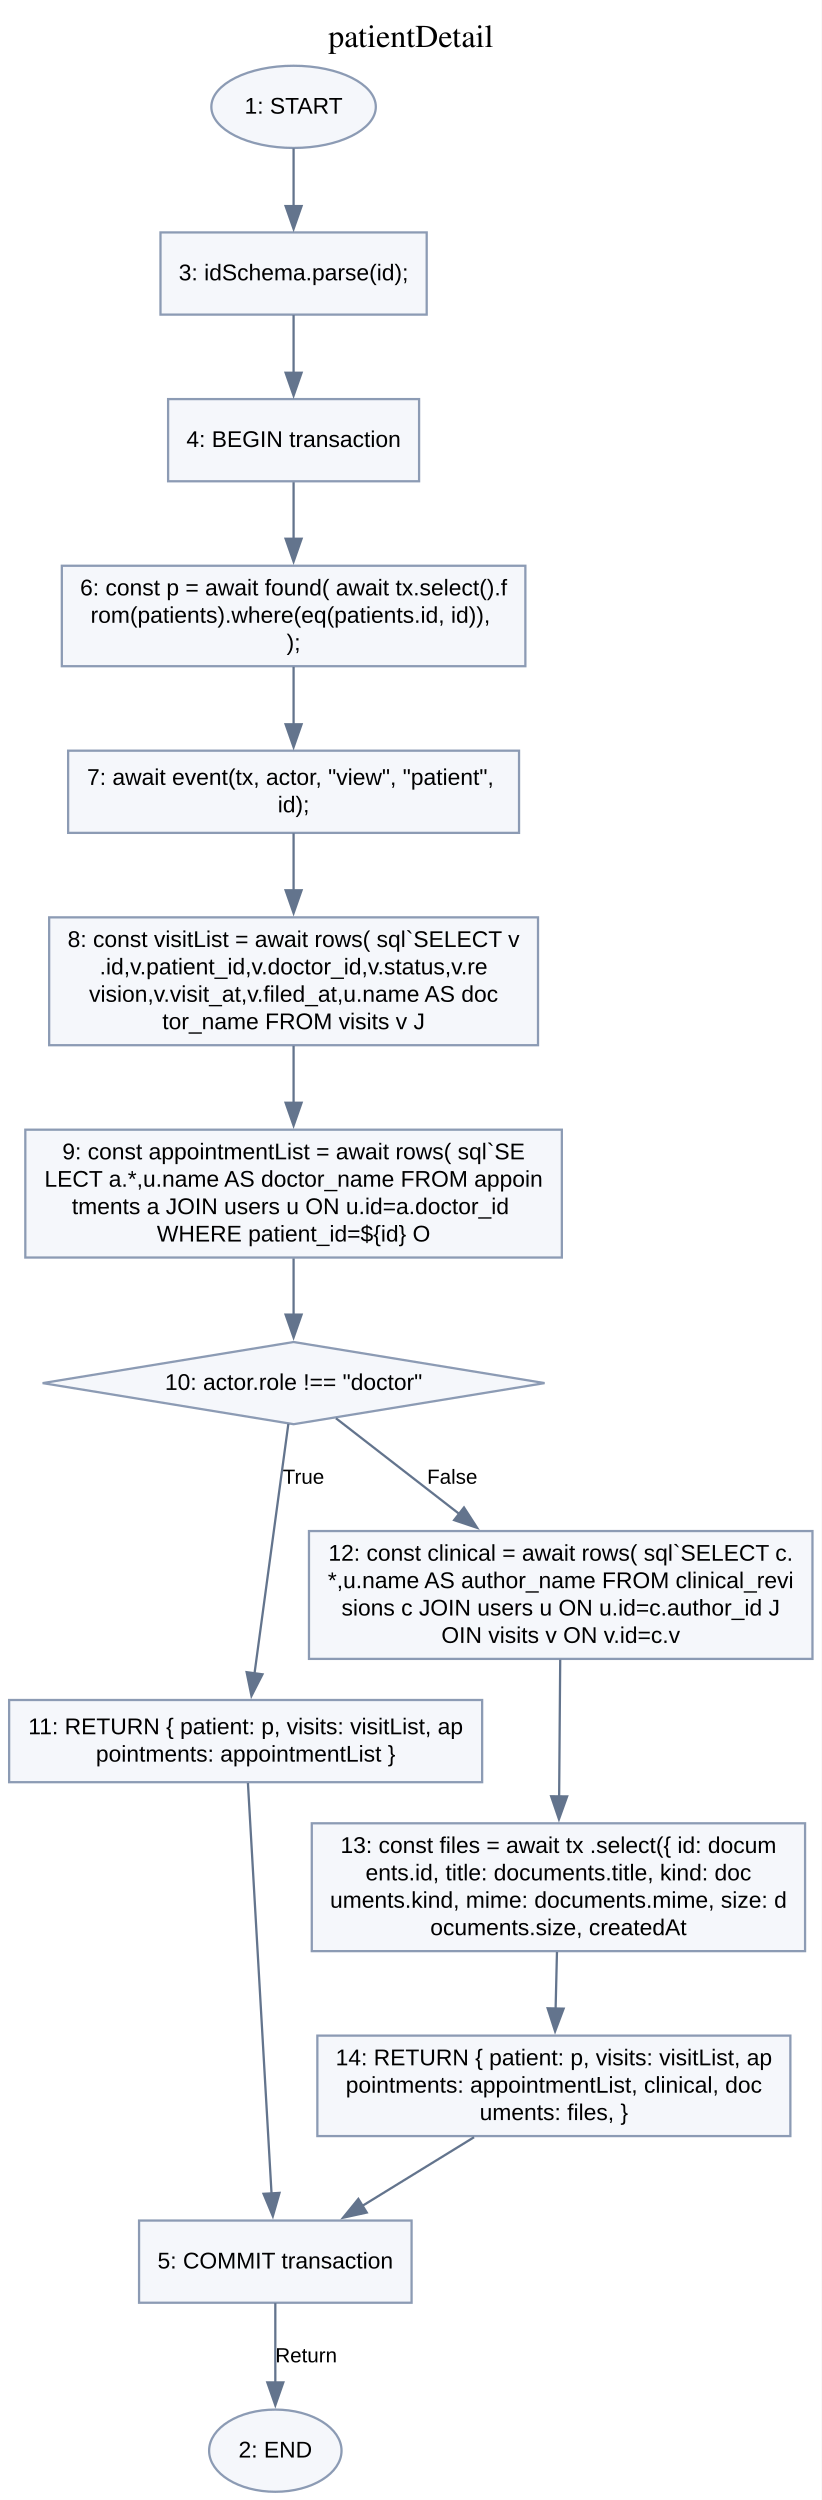
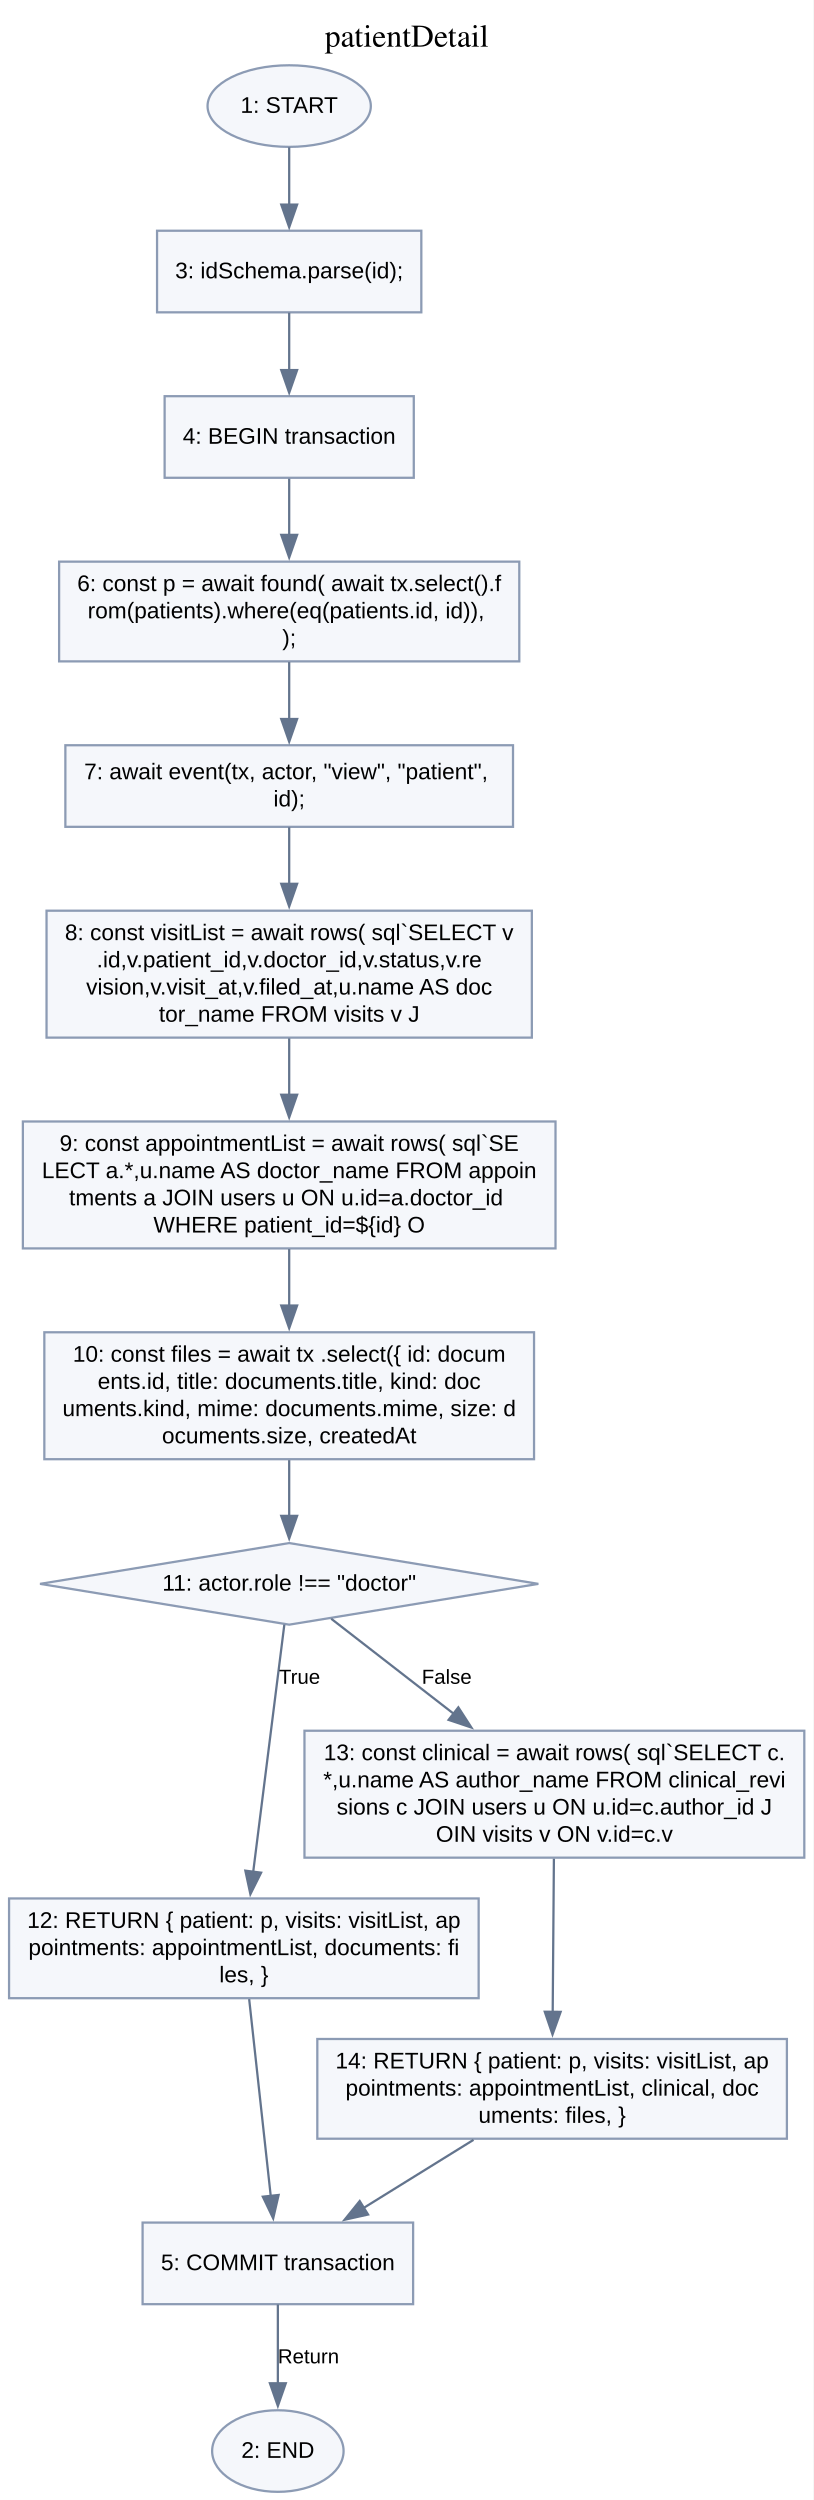
- <svg xmlns="http://www.w3.org/2000/svg" width="360pt" height="1095pt" viewBox="0.00 0.00 360.00 1095.00">
-   <g id="graph0" class="graph" transform="scale(1 1) rotate(0) translate(4 1091.4)">
-     <polygon fill="white" stroke="none" points="-4,4 -4,-1091.4 355.86,-1091.4 355.86,4 -4,4" />
-     <text xml:space="preserve" text-anchor="middle" x="175.93" y="-1070.8" font-family="Times,serif" font-size="14.00">patientDetail</text>
+ <svg xmlns="http://www.w3.org/2000/svg" width="359pt" height="1103pt" viewBox="0.00 0.00 359.00 1103.00">
+   <g id="graph0" class="graph" transform="scale(1 1) rotate(0) translate(4 1099.4)">
+     <polygon fill="white" stroke="none" points="-4,4 -4,-1099.4 354.86,-1099.4 354.86,4 -4,4" />
+     <text xml:space="preserve" text-anchor="middle" x="175.43" y="-1078.8" font-family="Times,serif" font-size="14.00">patientDetail</text>
    <g id="node1" class="node">
-       <ellipse fill="#f5f7fb" stroke="#8c9bb4" cx="124.59" cy="-1044.6" rx="36.02" ry="18" />
-       <text xml:space="preserve" text-anchor="middle" x="124.59" y="-1041.6" font-family="Arial" font-size="10.00">1: START</text>
+       <ellipse fill="#f5f7fb" stroke="#8c9bb4" cx="123.59" cy="-1052.6" rx="36.02" ry="18" />
+       <text xml:space="preserve" text-anchor="middle" x="123.59" y="-1049.6" font-family="Arial" font-size="10.00">1: START</text>
    </g>
    <g id="node3" class="node">
-       <polygon fill="#f5f7fb" stroke="#8c9bb4" points="182.89,-989.6 66.29,-989.6 66.29,-953.6 182.89,-953.6 182.89,-989.6" />
-       <text xml:space="preserve" text-anchor="middle" x="124.59" y="-968.6" font-family="Arial" font-size="10.00">3: idSchema.parse(id);</text>
+       <polygon fill="#f5f7fb" stroke="#8c9bb4" points="181.89,-997.6 65.29,-997.6 65.29,-961.6 181.89,-961.6 181.89,-997.6" />
+       <text xml:space="preserve" text-anchor="middle" x="123.59" y="-976.6" font-family="Arial" font-size="10.00">3: idSchema.parse(id);</text>
    </g>
    <g id="edge1" class="edge">
-       <path fill="none" stroke="#63748d" d="M124.59,-1026.41C124.59,-1018.83 124.59,-1009.7 124.59,-1001.14" />
-       <polygon fill="#63748d" stroke="#63748d" points="128.09,-1001.14 124.59,-991.14 121.09,-1001.14 128.09,-1001.14" />
+       <path fill="none" stroke="#63748d" d="M123.59,-1034.41C123.59,-1026.83 123.59,-1017.7 123.59,-1009.14" />
+       <polygon fill="#63748d" stroke="#63748d" points="127.09,-1009.14 123.59,-999.14 120.09,-1009.14 127.09,-1009.14" />
    </g>
    <g id="node2" class="node">
-       <ellipse fill="#f5f7fb" stroke="#8c9bb4" cx="116.59" cy="-18" rx="29" ry="18" />
-       <text xml:space="preserve" text-anchor="middle" x="116.59" y="-15" font-family="Arial" font-size="10.00">2: END</text>
+       <ellipse fill="#f5f7fb" stroke="#8c9bb4" cx="118.59" cy="-18" rx="29" ry="18" />
+       <text xml:space="preserve" text-anchor="middle" x="118.59" y="-15" font-family="Arial" font-size="10.00">2: END</text>
    </g>
    <g id="node4" class="node">
-       <polygon fill="#f5f7fb" stroke="#8c9bb4" points="179.56,-916.6 69.63,-916.6 69.63,-880.6 179.56,-880.6 179.56,-916.6" />
-       <text xml:space="preserve" text-anchor="middle" x="124.59" y="-895.6" font-family="Arial" font-size="10.00">4: BEGIN transaction</text>
+       <polygon fill="#f5f7fb" stroke="#8c9bb4" points="178.56,-924.6 68.63,-924.6 68.63,-888.6 178.56,-888.6 178.56,-924.6" />
+       <text xml:space="preserve" text-anchor="middle" x="123.59" y="-903.6" font-family="Arial" font-size="10.00">4: BEGIN transaction</text>
    </g>
    <g id="edge2" class="edge">
-       <path fill="none" stroke="#63748d" d="M124.59,-953.41C124.59,-945.83 124.59,-936.7 124.59,-928.14" />
-       <polygon fill="#63748d" stroke="#63748d" points="128.09,-928.14 124.59,-918.14 121.09,-928.14 128.09,-928.14" />
+       <path fill="none" stroke="#63748d" d="M123.59,-961.41C123.59,-953.83 123.59,-944.7 123.59,-936.14" />
+       <polygon fill="#63748d" stroke="#63748d" points="127.09,-936.14 123.59,-926.14 120.09,-936.14 127.09,-936.14" />
    </g>
    <g id="node6" class="node">
-       <polygon fill="#f5f7fb" stroke="#8c9bb4" points="226.11,-843.6 23.08,-843.6 23.08,-799.6 226.11,-799.6 226.11,-843.6" />
-       <text xml:space="preserve" text-anchor="middle" x="124.59" y="-830.6" font-family="Arial" font-size="10.00">6: const p = await found( await tx.select().f</text>
-       <text xml:space="preserve" text-anchor="middle" x="124.59" y="-818.6" font-family="Arial" font-size="10.00">rom(patients).where(eq(patients.id, id)), </text>
-       <text xml:space="preserve" text-anchor="middle" x="124.59" y="-806.6" font-family="Arial" font-size="10.00">);</text>
+       <polygon fill="#f5f7fb" stroke="#8c9bb4" points="225.11,-851.6 22.08,-851.6 22.08,-807.6 225.11,-807.6 225.11,-851.6" />
+       <text xml:space="preserve" text-anchor="middle" x="123.59" y="-838.6" font-family="Arial" font-size="10.00">6: const p = await found( await tx.select().f</text>
+       <text xml:space="preserve" text-anchor="middle" x="123.59" y="-826.6" font-family="Arial" font-size="10.00">rom(patients).where(eq(patients.id, id)), </text>
+       <text xml:space="preserve" text-anchor="middle" x="123.59" y="-814.6" font-family="Arial" font-size="10.00">);</text>
    </g>
    <g id="edge3" class="edge">
-       <path fill="none" stroke="#63748d" d="M124.59,-880.2C124.59,-872.77 124.59,-863.83 124.59,-855.24" />
-       <polygon fill="#63748d" stroke="#63748d" points="128.09,-855.43 124.59,-845.43 121.09,-855.43 128.09,-855.43" />
+       <path fill="none" stroke="#63748d" d="M123.59,-888.2C123.59,-880.77 123.59,-871.83 123.59,-863.24" />
+       <polygon fill="#63748d" stroke="#63748d" points="127.09,-863.43 123.59,-853.43 120.09,-863.43 127.09,-863.43" />
    </g>
    <g id="node5" class="node">
-       <polygon fill="#f5f7fb" stroke="#8c9bb4" points="176.27,-118.8 56.91,-118.8 56.91,-82.8 176.27,-82.8 176.27,-118.8" />
-       <text xml:space="preserve" text-anchor="middle" x="116.59" y="-97.8" font-family="Arial" font-size="10.00">5: COMMIT transaction</text>
+       <polygon fill="#f5f7fb" stroke="#8c9bb4" points="178.27,-118.8 58.91,-118.8 58.91,-82.8 178.27,-82.8 178.27,-118.8" />
+       <text xml:space="preserve" text-anchor="middle" x="118.59" y="-97.8" font-family="Arial" font-size="10.00">5: COMMIT transaction</text>
    </g>
    <g id="edge14" class="edge">
-       <path fill="none" stroke="#63748d" d="M116.59,-82.66C116.59,-72.56 116.59,-59.5 116.59,-47.85" />
-       <polygon fill="#63748d" stroke="#63748d" points="120.09,-47.9 116.59,-37.9 113.09,-47.9 120.09,-47.9" />
-       <text xml:space="preserve" text-anchor="middle" x="130.1" y="-56.7" font-family="Arial" font-size="9.00">Return</text>
+       <path fill="none" stroke="#63748d" d="M118.59,-82.66C118.59,-72.56 118.59,-59.5 118.59,-47.85" />
+       <polygon fill="#63748d" stroke="#63748d" points="122.09,-47.9 118.59,-37.9 115.09,-47.9 122.09,-47.9" />
+       <text xml:space="preserve" text-anchor="middle" x="132.1" y="-56.7" font-family="Arial" font-size="9.00">Return</text>
    </g>
    <g id="node7" class="node">
-       <polygon fill="#f5f7fb" stroke="#8c9bb4" points="223.34,-762.6 25.84,-762.6 25.84,-726.6 223.34,-726.6 223.34,-762.6" />
-       <text xml:space="preserve" text-anchor="middle" x="124.59" y="-747.6" font-family="Arial" font-size="10.00">7: await event(tx, actor, "view", "patient", </text>
-       <text xml:space="preserve" text-anchor="middle" x="124.59" y="-735.6" font-family="Arial" font-size="10.00">id);</text>
+       <polygon fill="#f5f7fb" stroke="#8c9bb4" points="222.34,-770.6 24.84,-770.6 24.84,-734.6 222.34,-734.6 222.34,-770.6" />
+       <text xml:space="preserve" text-anchor="middle" x="123.59" y="-755.6" font-family="Arial" font-size="10.00">7: await event(tx, actor, "view", "patient", </text>
+       <text xml:space="preserve" text-anchor="middle" x="123.59" y="-743.6" font-family="Arial" font-size="10.00">id);</text>
    </g>
    <g id="edge4" class="edge">
-       <path fill="none" stroke="#63748d" d="M124.59,-799.31C124.59,-791.42 124.59,-782.35 124.59,-773.93" />
-       <polygon fill="#63748d" stroke="#63748d" points="128.09,-774.17 124.59,-764.17 121.09,-774.17 128.09,-774.17" />
+       <path fill="none" stroke="#63748d" d="M123.59,-807.31C123.59,-799.42 123.59,-790.35 123.59,-781.93" />
+       <polygon fill="#63748d" stroke="#63748d" points="127.09,-782.17 123.59,-772.17 120.09,-782.17 127.09,-782.17" />
    </g>
    <g id="node8" class="node">
-       <polygon fill="#f5f7fb" stroke="#8c9bb4" points="231.65,-689.6 17.53,-689.6 17.53,-633.6 231.65,-633.6 231.65,-689.6" />
-       <text xml:space="preserve" text-anchor="middle" x="124.59" y="-676.6" font-family="Arial" font-size="10.00">8: const visitList = await rows( sql`SELECT v</text>
-       <text xml:space="preserve" text-anchor="middle" x="124.59" y="-664.6" font-family="Arial" font-size="10.00">.id,v.patient_id,v.doctor_id,v.status,v.re</text>
-       <text xml:space="preserve" text-anchor="middle" x="124.59" y="-652.6" font-family="Arial" font-size="10.00">vision,v.visit_at,v.filed_at,u.name AS doc</text>
-       <text xml:space="preserve" text-anchor="middle" x="124.59" y="-640.6" font-family="Arial" font-size="10.00">tor_name FROM visits v J</text>
+       <polygon fill="#f5f7fb" stroke="#8c9bb4" points="230.65,-697.6 16.53,-697.6 16.53,-641.6 230.65,-641.6 230.65,-697.6" />
+       <text xml:space="preserve" text-anchor="middle" x="123.59" y="-684.6" font-family="Arial" font-size="10.00">8: const visitList = await rows( sql`SELECT v</text>
+       <text xml:space="preserve" text-anchor="middle" x="123.59" y="-672.6" font-family="Arial" font-size="10.00">.id,v.patient_id,v.doctor_id,v.status,v.re</text>
+       <text xml:space="preserve" text-anchor="middle" x="123.59" y="-660.6" font-family="Arial" font-size="10.00">vision,v.visit_at,v.filed_at,u.name AS doc</text>
+       <text xml:space="preserve" text-anchor="middle" x="123.59" y="-648.6" font-family="Arial" font-size="10.00">tor_name FROM visits v J</text>
    </g>
    <g id="edge5" class="edge">
-       <path fill="none" stroke="#63748d" d="M124.59,-726.42C124.59,-719.06 124.59,-710.14 124.59,-701.33" />
-       <polygon fill="#63748d" stroke="#63748d" points="128.09,-701.47 124.59,-691.47 121.09,-701.47 128.09,-701.47" />
+       <path fill="none" stroke="#63748d" d="M123.59,-734.42C123.59,-727.06 123.59,-718.14 123.59,-709.33" />
+       <polygon fill="#63748d" stroke="#63748d" points="127.09,-709.47 123.59,-699.47 120.09,-709.47 127.09,-709.47" />
    </g>
    <g id="node9" class="node">
-       <polygon fill="#f5f7fb" stroke="#8c9bb4" points="242.09,-596.6 7.09,-596.6 7.09,-540.6 242.09,-540.6 242.09,-596.6" />
-       <text xml:space="preserve" text-anchor="middle" x="124.59" y="-583.6" font-family="Arial" font-size="10.00">9: const appointmentList = await rows( sql`SE</text>
-       <text xml:space="preserve" text-anchor="middle" x="124.59" y="-571.6" font-family="Arial" font-size="10.00">LECT a.*,u.name AS doctor_name FROM appoin</text>
-       <text xml:space="preserve" text-anchor="middle" x="124.59" y="-559.6" font-family="Arial" font-size="10.00">tments a JOIN users u ON u.id=a.doctor_id </text>
-       <text xml:space="preserve" text-anchor="middle" x="124.59" y="-547.6" font-family="Arial" font-size="10.00">WHERE patient_id=${id} O</text>
+       <polygon fill="#f5f7fb" stroke="#8c9bb4" points="241.09,-604.6 6.09,-604.6 6.09,-548.6 241.09,-548.6 241.09,-604.6" />
+       <text xml:space="preserve" text-anchor="middle" x="123.59" y="-591.6" font-family="Arial" font-size="10.00">9: const appointmentList = await rows( sql`SE</text>
+       <text xml:space="preserve" text-anchor="middle" x="123.59" y="-579.6" font-family="Arial" font-size="10.00">LECT a.*,u.name AS doctor_name FROM appoin</text>
+       <text xml:space="preserve" text-anchor="middle" x="123.59" y="-567.6" font-family="Arial" font-size="10.00">tments a JOIN users u ON u.id=a.doctor_id </text>
+       <text xml:space="preserve" text-anchor="middle" x="123.59" y="-555.6" font-family="Arial" font-size="10.00">WHERE patient_id=${id} O</text>
    </g>
    <g id="edge6" class="edge">
-       <path fill="none" stroke="#63748d" d="M124.59,-633.3C124.59,-625.38 124.59,-616.58 124.59,-608.11" />
-       <polygon fill="#63748d" stroke="#63748d" points="128.09,-608.4 124.59,-598.4 121.09,-608.4 128.09,-608.4" />
+       <path fill="none" stroke="#63748d" d="M123.59,-641.3C123.59,-633.38 123.59,-624.58 123.59,-616.11" />
+       <polygon fill="#63748d" stroke="#63748d" points="127.09,-616.4 123.59,-606.4 120.09,-616.4 127.09,-616.4" />
    </g>
    <g id="node10" class="node">
-       <polygon fill="#f5f7fb" stroke="#8c9bb4" points="124.59,-503.6 14.66,-485.6 124.59,-467.6 234.53,-485.6 124.59,-503.6" />
-       <text xml:space="preserve" text-anchor="middle" x="124.59" y="-482.6" font-family="Arial" font-size="10.00">10: actor.role !== "doctor"</text>
+       <polygon fill="#f5f7fb" stroke="#8c9bb4" points="231.62,-511.6 15.56,-511.6 15.56,-455.6 231.62,-455.6 231.62,-511.6" />
+       <text xml:space="preserve" text-anchor="middle" x="123.59" y="-498.6" font-family="Arial" font-size="10.00">10: const files = await tx .select({ id: docum</text>
+       <text xml:space="preserve" text-anchor="middle" x="123.59" y="-486.6" font-family="Arial" font-size="10.00">ents.id, title: documents.title, kind: doc</text>
+       <text xml:space="preserve" text-anchor="middle" x="123.59" y="-474.6" font-family="Arial" font-size="10.00">uments.kind, mime: documents.mime, size: d</text>
+       <text xml:space="preserve" text-anchor="middle" x="123.59" y="-462.6" font-family="Arial" font-size="10.00">ocuments.size, createdAt</text>
    </g>
    <g id="edge7" class="edge">
-       <path fill="none" stroke="#63748d" d="M124.59,-540.18C124.59,-532.25 124.59,-523.58 124.59,-515.57" />
-       <polygon fill="#63748d" stroke="#63748d" points="128.09,-515.6 124.59,-505.6 121.09,-515.6 128.09,-515.6" />
+       <path fill="none" stroke="#63748d" d="M123.59,-548.3C123.59,-540.38 123.59,-531.58 123.59,-523.11" />
+       <polygon fill="#63748d" stroke="#63748d" points="127.09,-523.4 123.59,-513.4 120.09,-523.4 127.09,-523.4" />
    </g>
    <g id="node11" class="node">
-       <polygon fill="#f5f7fb" stroke="#8c9bb4" points="207.18,-346.8 0,-346.8 0,-310.8 207.18,-310.8 207.18,-346.8" />
-       <text xml:space="preserve" text-anchor="middle" x="103.59" y="-331.8" font-family="Arial" font-size="10.00">11: RETURN { patient: p, visits: visitList, ap</text>
-       <text xml:space="preserve" text-anchor="middle" x="103.59" y="-319.8" font-family="Arial" font-size="10.00">pointments: appointmentList }</text>
+       <polygon fill="#f5f7fb" stroke="#8c9bb4" points="123.59,-418.6 13.66,-400.6 123.59,-382.6 233.53,-400.6 123.59,-418.6" />
+       <text xml:space="preserve" text-anchor="middle" x="123.59" y="-397.6" font-family="Arial" font-size="10.00">11: actor.role !== "doctor"</text>
    </g>
    <g id="edge8" class="edge">
-       <path fill="none" stroke="#63748d" d="M122.3,-467.74C118.74,-441.47 111.82,-390.48 107.47,-358.39" />
-       <polygon fill="#63748d" stroke="#63748d" points="110.96,-358.05 106.14,-348.61 104.02,-358.99 110.96,-358.05" />
-       <text xml:space="preserve" text-anchor="middle" x="128.92" y="-441.5" font-family="Arial" font-size="9.00">True</text>
+       <path fill="none" stroke="#63748d" d="M123.59,-455.18C123.59,-447.25 123.59,-438.58 123.59,-430.57" />
+       <polygon fill="#63748d" stroke="#63748d" points="127.09,-430.6 123.59,-420.6 120.09,-430.6 127.09,-430.6" />
    </g>
    <g id="node12" class="node">
-       <polygon fill="#f5f7fb" stroke="#8c9bb4" points="351.86,-420.8 131.33,-420.8 131.33,-364.8 351.86,-364.8 351.86,-420.8" />
-       <text xml:space="preserve" text-anchor="middle" x="241.59" y="-407.8" font-family="Arial" font-size="10.00">12: const clinical = await rows( sql`SELECT c.</text>
-       <text xml:space="preserve" text-anchor="middle" x="241.59" y="-395.8" font-family="Arial" font-size="10.00">*,u.name AS author_name FROM clinical_revi</text>
-       <text xml:space="preserve" text-anchor="middle" x="241.59" y="-383.8" font-family="Arial" font-size="10.00">sions c JOIN users u ON u.id=c.author_id J</text>
-       <text xml:space="preserve" text-anchor="middle" x="241.59" y="-371.8" font-family="Arial" font-size="10.00">OIN visits v ON v.id=c.v</text>
+       <polygon fill="#f5f7fb" stroke="#8c9bb4" points="207.18,-261.8 0,-261.8 0,-217.8 207.18,-217.8 207.18,-261.8" />
+       <text xml:space="preserve" text-anchor="middle" x="103.59" y="-248.8" font-family="Arial" font-size="10.00">12: RETURN { patient: p, visits: visitList, ap</text>
+       <text xml:space="preserve" text-anchor="middle" x="103.59" y="-236.8" font-family="Arial" font-size="10.00">pointments: appointmentList, documents: fi</text>
+       <text xml:space="preserve" text-anchor="middle" x="103.59" y="-224.8" font-family="Arial" font-size="10.00">les, }</text>
+     </g>
+     <g id="edge9" class="edge">
+       <path fill="none" stroke="#63748d" d="M121.45,-382.61C118.18,-356.67 111.89,-306.72 107.72,-273.57" />
+       <polygon fill="#63748d" stroke="#63748d" points="111.2,-273.18 106.47,-263.7 104.25,-274.06 111.2,-273.18" />
+       <text xml:space="preserve" text-anchor="middle" x="128.16" y="-356.5" font-family="Arial" font-size="9.00">True</text>
+     </g>
+     <g id="node13" class="node">
+       <polygon fill="#f5f7fb" stroke="#8c9bb4" points="350.86,-335.8 130.33,-335.8 130.33,-279.8 350.86,-279.8 350.86,-335.8" />
+       <text xml:space="preserve" text-anchor="middle" x="240.59" y="-322.8" font-family="Arial" font-size="10.00">13: const clinical = await rows( sql`SELECT c.</text>
+       <text xml:space="preserve" text-anchor="middle" x="240.59" y="-310.8" font-family="Arial" font-size="10.00">*,u.name AS author_name FROM clinical_revi</text>
+       <text xml:space="preserve" text-anchor="middle" x="240.59" y="-298.8" font-family="Arial" font-size="10.00">sions c JOIN users u ON u.id=c.author_id J</text>
+       <text xml:space="preserve" text-anchor="middle" x="240.59" y="-286.8" font-family="Arial" font-size="10.00">OIN visits v ON v.id=c.v</text>
+     </g>
+     <g id="edge11" class="edge">
+       <path fill="none" stroke="#63748d" d="M142.13,-385.21C156.64,-373.95 177.43,-357.82 196.17,-343.28" />
+       <polygon fill="#63748d" stroke="#63748d" points="198.22,-346.12 203.97,-337.22 193.92,-340.59 198.22,-346.12" />
+       <text xml:space="preserve" text-anchor="middle" x="193.09" y="-356.5" font-family="Arial" font-size="9.00">False</text>
    </g>
    <g id="edge10" class="edge">
-       <path fill="none" stroke="#63748d" d="M143.13,-470.21C157.64,-458.95 178.43,-442.82 197.17,-428.28" />
-       <polygon fill="#63748d" stroke="#63748d" points="199.22,-431.12 204.97,-422.22 194.92,-425.59 199.22,-431.12" />
-       <text xml:space="preserve" text-anchor="middle" x="194.09" y="-441.5" font-family="Arial" font-size="9.00">False</text>
-     </g>
-     <g id="edge9" class="edge">
-       <path fill="none" stroke="#63748d" d="M104.59,-310.44C106.82,-271.74 112.2,-178.07 114.94,-130.52" />
-       <polygon fill="#63748d" stroke="#63748d" points="118.42,-130.91 115.5,-120.73 111.43,-130.51 118.42,-130.91" />
-     </g>
-     <g id="node13" class="node">
-       <polygon fill="#f5f7fb" stroke="#8c9bb4" points="348.62,-292.8 132.56,-292.8 132.56,-236.8 348.62,-236.8 348.62,-292.8" />
-       <text xml:space="preserve" text-anchor="middle" x="240.59" y="-279.8" font-family="Arial" font-size="10.00">13: const files = await tx .select({ id: docum</text>
-       <text xml:space="preserve" text-anchor="middle" x="240.59" y="-267.8" font-family="Arial" font-size="10.00">ents.id, title: documents.title, kind: doc</text>
-       <text xml:space="preserve" text-anchor="middle" x="240.59" y="-255.8" font-family="Arial" font-size="10.00">uments.kind, mime: documents.mime, size: d</text>
-       <text xml:space="preserve" text-anchor="middle" x="240.59" y="-243.8" font-family="Arial" font-size="10.00">ocuments.size, createdAt</text>
-     </g>
-     <g id="edge11" class="edge">
-       <path fill="none" stroke="#63748d" d="M241.37,-364.46C241.23,-346.88 241.05,-323.76 240.9,-304.33" />
-       <polygon fill="#63748d" stroke="#63748d" points="244.4,-304.57 240.82,-294.6 237.4,-304.63 244.4,-304.57" />
+       <path fill="none" stroke="#63748d" d="M105.93,-217.39C108.5,-194.01 112.61,-156.42 115.45,-130.49" />
+       <polygon fill="#63748d" stroke="#63748d" points="118.92,-130.98 116.53,-120.66 111.96,-130.22 118.92,-130.98" />
    </g>
    <g id="node14" class="node">
-       <polygon fill="#f5f7fb" stroke="#8c9bb4" points="342.18,-199.8 135,-199.8 135,-155.8 342.18,-155.8 342.18,-199.8" />
-       <text xml:space="preserve" text-anchor="middle" x="238.59" y="-186.8" font-family="Arial" font-size="10.00">14: RETURN { patient: p, visits: visitList, ap</text>
-       <text xml:space="preserve" text-anchor="middle" x="238.59" y="-174.8" font-family="Arial" font-size="10.00">pointments: appointmentList, clinical, doc</text>
-       <text xml:space="preserve" text-anchor="middle" x="238.59" y="-162.8" font-family="Arial" font-size="10.00">uments: files, }</text>
+       <polygon fill="#f5f7fb" stroke="#8c9bb4" points="343.18,-199.8 136,-199.8 136,-155.8 343.18,-155.8 343.18,-199.8" />
+       <text xml:space="preserve" text-anchor="middle" x="239.59" y="-186.8" font-family="Arial" font-size="10.00">14: RETURN { patient: p, visits: visitList, ap</text>
+       <text xml:space="preserve" text-anchor="middle" x="239.59" y="-174.8" font-family="Arial" font-size="10.00">pointments: appointmentList, clinical, doc</text>
+       <text xml:space="preserve" text-anchor="middle" x="239.59" y="-162.8" font-family="Arial" font-size="10.00">uments: files, }</text>
    </g>
    <g id="edge12" class="edge">
-       <path fill="none" stroke="#63748d" d="M239.95,-236.44C239.76,-228.55 239.56,-219.85 239.36,-211.67" />
-       <polygon fill="#63748d" stroke="#63748d" points="242.86,-211.61 239.13,-201.7 235.87,-211.77 242.86,-211.61" />
+       <path fill="none" stroke="#63748d" d="M240.38,-279.34C240.22,-259.48 240.01,-232.55 239.85,-211.56" />
+       <polygon fill="#63748d" stroke="#63748d" points="243.35,-211.77 239.77,-201.8 236.35,-211.83 243.35,-211.77" />
    </g>
    <g id="edge13" class="edge">
-       <path fill="none" stroke="#63748d" d="M203.63,-155.31C188.24,-145.84 170.12,-134.71 154.41,-125.05" />
-       <polygon fill="#63748d" stroke="#63748d" points="156.63,-122.31 146.28,-120.05 152.96,-128.27 156.63,-122.31" />
+       <path fill="none" stroke="#63748d" d="M204.92,-155.31C189.65,-145.84 171.68,-134.71 156.1,-125.05" />
+       <polygon fill="#63748d" stroke="#63748d" points="158.38,-122.35 148.04,-120.05 154.7,-128.3 158.38,-122.35" />
    </g>
  </g>
</svg>
